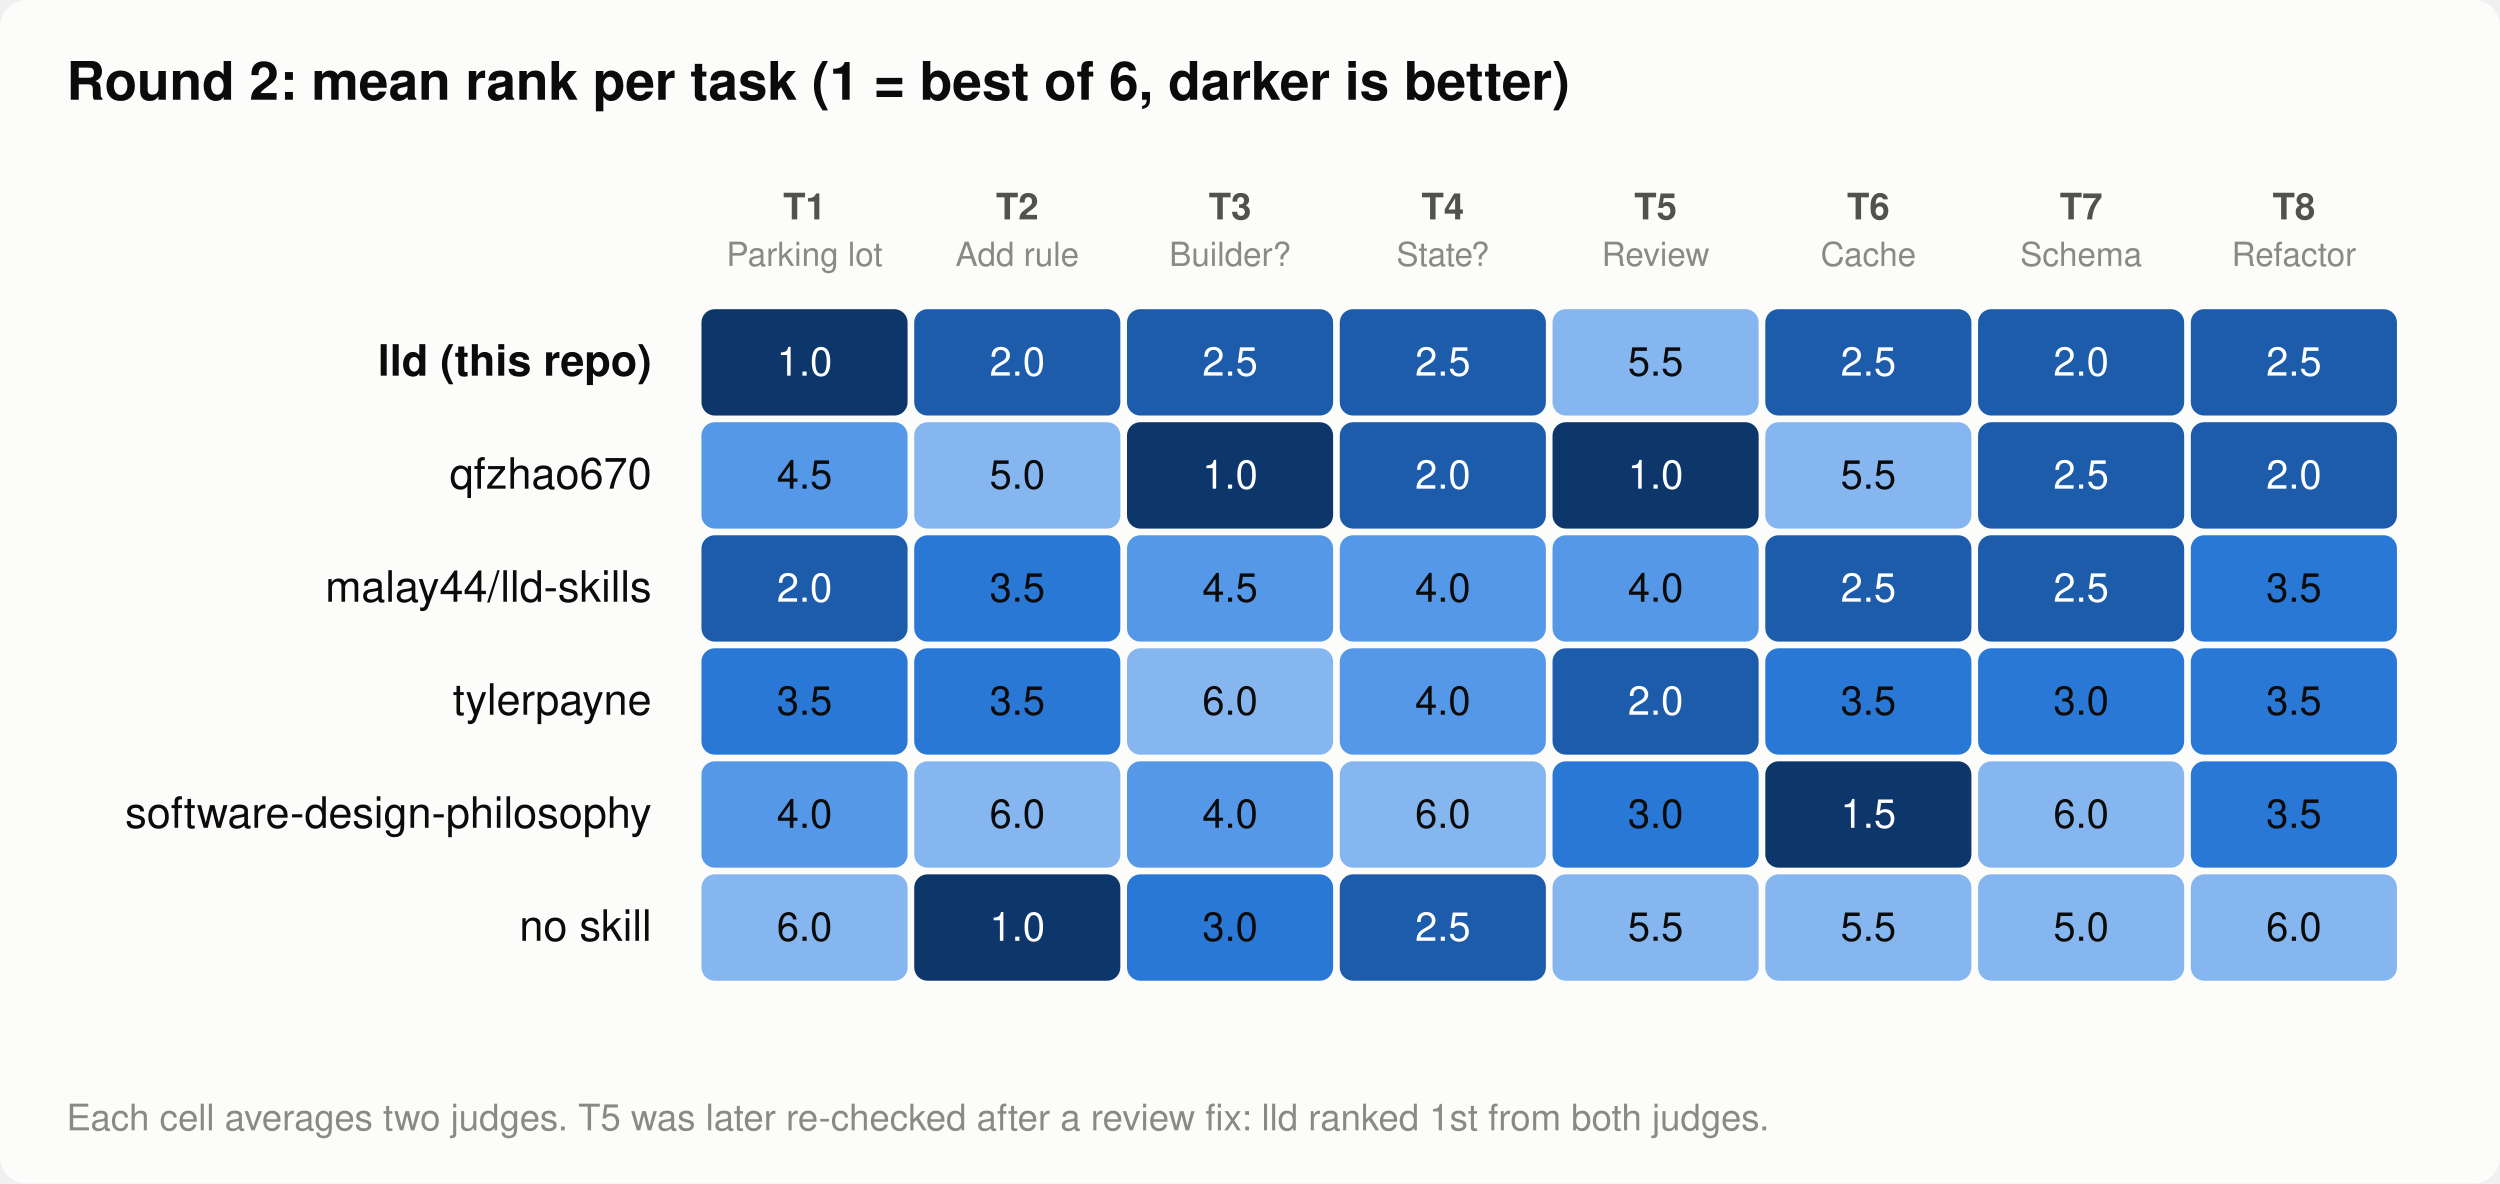
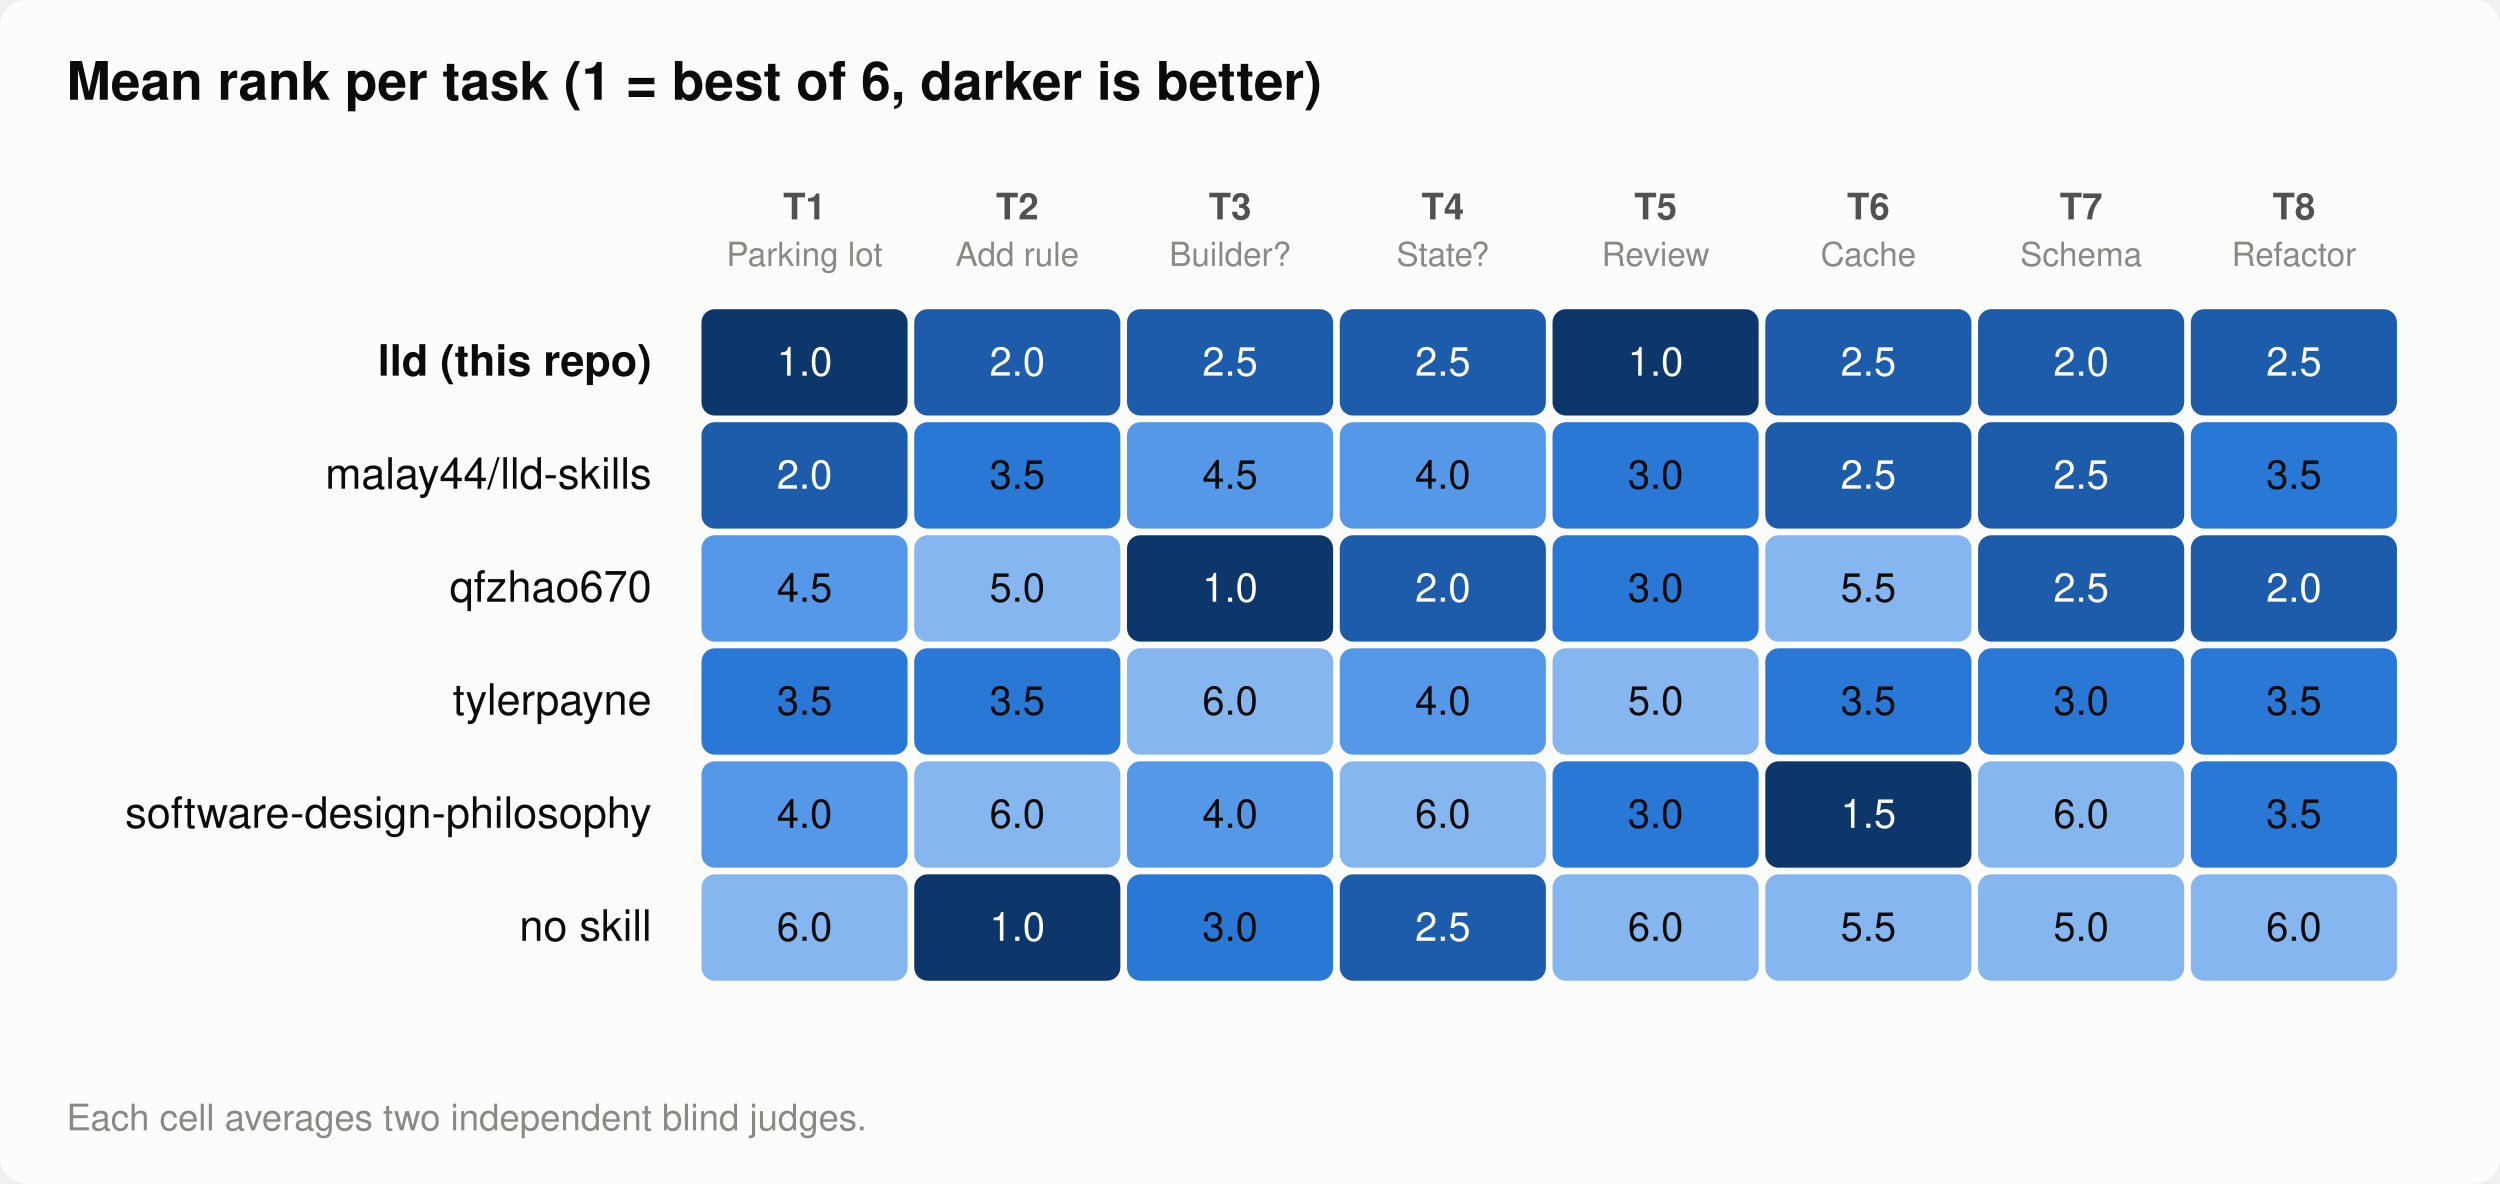
<svg xmlns="http://www.w3.org/2000/svg" width="752" height="356" viewBox="0 0 752 356" style="font-family:-apple-system,BlinkMacSystemFont,'Segoe UI',Helvetica,Arial,sans-serif">
  <rect width="752" height="356" rx="8" fill="#fcfcfb" />
-   <text x="20" y="30" font-size="16" font-weight="600" fill="#0b0b0b">Round 2: mean rank per task (1 = best of 6, darker is better)</text>
+   <text x="20" y="30" font-size="16" font-weight="600" fill="#0b0b0b">Mean rank per task (1 = best of 6, darker is better)</text>
  <text x="242.0" y="66" font-size="11" font-weight="600" text-anchor="middle" fill="#52514e">T1</text>
  <text x="242.0" y="80" font-size="10" text-anchor="middle" fill="#8a8984">Parking lot</text>
  <text x="306.0" y="66" font-size="11" font-weight="600" text-anchor="middle" fill="#52514e">T2</text>
  <text x="306.0" y="80" font-size="10" text-anchor="middle" fill="#8a8984">Add rule</text>
  <text x="370.0" y="66" font-size="11" font-weight="600" text-anchor="middle" fill="#52514e">T3</text>
  <text x="370.0" y="80" font-size="10" text-anchor="middle" fill="#8a8984">Builder?</text>
  <text x="434.0" y="66" font-size="11" font-weight="600" text-anchor="middle" fill="#52514e">T4</text>
  <text x="434.0" y="80" font-size="10" text-anchor="middle" fill="#8a8984">State?</text>
  <text x="498.0" y="66" font-size="11" font-weight="600" text-anchor="middle" fill="#52514e">T5</text>
  <text x="498.0" y="80" font-size="10" text-anchor="middle" fill="#8a8984">Review</text>
  <text x="562.0" y="66" font-size="11" font-weight="600" text-anchor="middle" fill="#52514e">T6</text>
  <text x="562.0" y="80" font-size="10" text-anchor="middle" fill="#8a8984">Cache</text>
  <text x="626.0" y="66" font-size="11" font-weight="600" text-anchor="middle" fill="#52514e">T7</text>
  <text x="626.0" y="80" font-size="10" text-anchor="middle" fill="#8a8984">Schema</text>
  <text x="690.0" y="66" font-size="11" font-weight="600" text-anchor="middle" fill="#52514e">T8</text>
  <text x="690.0" y="80" font-size="10" text-anchor="middle" fill="#8a8984">Refactor</text>
  <text x="196" y="113.0" font-size="13" text-anchor="end" fill="#0b0b0b" font-weight="700">lld (this repo)</text>
  <rect x="211.0" y="93.0" width="62" height="32" rx="4" fill="#0d366b" />
  <text x="242.0" y="113.0" font-size="12" text-anchor="middle" fill="#ffffff">1.0</text>
  <rect x="275.0" y="93.0" width="62" height="32" rx="4" fill="#1c5cab" />
  <text x="306.0" y="113.0" font-size="12" text-anchor="middle" fill="#ffffff">2.0</text>
  <rect x="339.0" y="93.0" width="62" height="32" rx="4" fill="#1c5cab" />
  <text x="370.0" y="113.0" font-size="12" text-anchor="middle" fill="#ffffff">2.5</text>
  <rect x="403.0" y="93.0" width="62" height="32" rx="4" fill="#1c5cab" />
  <text x="434.0" y="113.0" font-size="12" text-anchor="middle" fill="#ffffff">2.5</text>
-   <rect x="467.0" y="93.0" width="62" height="32" rx="4" fill="#86b6ef" />
-   <text x="498.0" y="113.0" font-size="12" text-anchor="middle" fill="#0b0b0b">5.5</text>
+   <rect x="467.0" y="93.0" width="62" height="32" rx="4" fill="#0d366b" />
+   <text x="498.0" y="113.0" font-size="12" text-anchor="middle" fill="#ffffff">1.0</text>
  <rect x="531.0" y="93.0" width="62" height="32" rx="4" fill="#1c5cab" />
  <text x="562.0" y="113.0" font-size="12" text-anchor="middle" fill="#ffffff">2.5</text>
  <rect x="595.0" y="93.0" width="62" height="32" rx="4" fill="#1c5cab" />
  <text x="626.0" y="113.0" font-size="12" text-anchor="middle" fill="#ffffff">2.0</text>
  <rect x="659.0" y="93.0" width="62" height="32" rx="4" fill="#1c5cab" />
  <text x="690.0" y="113.0" font-size="12" text-anchor="middle" fill="#ffffff">2.5</text>
-   <text x="196" y="147.0" font-size="13" text-anchor="end" fill="#0b0b0b">qfzhao670</text>
-   <rect x="211.0" y="127.0" width="62" height="32" rx="4" fill="#5598e7" />
-   <text x="242.0" y="147.0" font-size="12" text-anchor="middle" fill="#0b0b0b">4.5</text>
-   <rect x="275.0" y="127.0" width="62" height="32" rx="4" fill="#86b6ef" />
-   <text x="306.0" y="147.0" font-size="12" text-anchor="middle" fill="#0b0b0b">5.0</text>
-   <rect x="339.0" y="127.0" width="62" height="32" rx="4" fill="#0d366b" />
-   <text x="370.0" y="147.0" font-size="12" text-anchor="middle" fill="#ffffff">1.0</text>
-   <rect x="403.0" y="127.0" width="62" height="32" rx="4" fill="#1c5cab" />
-   <text x="434.0" y="147.0" font-size="12" text-anchor="middle" fill="#ffffff">2.0</text>
-   <rect x="467.0" y="127.0" width="62" height="32" rx="4" fill="#0d366b" />
-   <text x="498.0" y="147.0" font-size="12" text-anchor="middle" fill="#ffffff">1.0</text>
-   <rect x="531.0" y="127.0" width="62" height="32" rx="4" fill="#86b6ef" />
-   <text x="562.0" y="147.0" font-size="12" text-anchor="middle" fill="#0b0b0b">5.5</text>
+   <text x="196" y="147.0" font-size="13" text-anchor="end" fill="#0b0b0b">malay44/lld-skills</text>
+   <rect x="211.0" y="127.0" width="62" height="32" rx="4" fill="#1c5cab" />
+   <text x="242.0" y="147.0" font-size="12" text-anchor="middle" fill="#ffffff">2.0</text>
+   <rect x="275.0" y="127.0" width="62" height="32" rx="4" fill="#2a78d6" />
+   <text x="306.0" y="147.0" font-size="12" text-anchor="middle" fill="#0b0b0b">3.5</text>
+   <rect x="339.0" y="127.0" width="62" height="32" rx="4" fill="#5598e7" />
+   <text x="370.0" y="147.0" font-size="12" text-anchor="middle" fill="#0b0b0b">4.5</text>
+   <rect x="403.0" y="127.0" width="62" height="32" rx="4" fill="#5598e7" />
+   <text x="434.0" y="147.0" font-size="12" text-anchor="middle" fill="#0b0b0b">4.0</text>
+   <rect x="467.0" y="127.0" width="62" height="32" rx="4" fill="#2a78d6" />
+   <text x="498.0" y="147.0" font-size="12" text-anchor="middle" fill="#0b0b0b">3.0</text>
+   <rect x="531.0" y="127.0" width="62" height="32" rx="4" fill="#1c5cab" />
+   <text x="562.0" y="147.0" font-size="12" text-anchor="middle" fill="#ffffff">2.5</text>
  <rect x="595.0" y="127.0" width="62" height="32" rx="4" fill="#1c5cab" />
  <text x="626.0" y="147.0" font-size="12" text-anchor="middle" fill="#ffffff">2.5</text>
-   <rect x="659.0" y="127.0" width="62" height="32" rx="4" fill="#1c5cab" />
-   <text x="690.0" y="147.0" font-size="12" text-anchor="middle" fill="#ffffff">2.0</text>
-   <text x="196" y="181.0" font-size="13" text-anchor="end" fill="#0b0b0b">malay44/lld-skills</text>
-   <rect x="211.0" y="161.0" width="62" height="32" rx="4" fill="#1c5cab" />
-   <text x="242.0" y="181.0" font-size="12" text-anchor="middle" fill="#ffffff">2.0</text>
-   <rect x="275.0" y="161.0" width="62" height="32" rx="4" fill="#2a78d6" />
-   <text x="306.0" y="181.0" font-size="12" text-anchor="middle" fill="#0b0b0b">3.5</text>
-   <rect x="339.0" y="161.0" width="62" height="32" rx="4" fill="#5598e7" />
-   <text x="370.0" y="181.0" font-size="12" text-anchor="middle" fill="#0b0b0b">4.5</text>
-   <rect x="403.0" y="161.0" width="62" height="32" rx="4" fill="#5598e7" />
-   <text x="434.0" y="181.0" font-size="12" text-anchor="middle" fill="#0b0b0b">4.0</text>
-   <rect x="467.0" y="161.0" width="62" height="32" rx="4" fill="#5598e7" />
-   <text x="498.0" y="181.0" font-size="12" text-anchor="middle" fill="#0b0b0b">4.0</text>
-   <rect x="531.0" y="161.0" width="62" height="32" rx="4" fill="#1c5cab" />
-   <text x="562.0" y="181.0" font-size="12" text-anchor="middle" fill="#ffffff">2.5</text>
+   <rect x="659.0" y="127.0" width="62" height="32" rx="4" fill="#2a78d6" />
+   <text x="690.0" y="147.0" font-size="12" text-anchor="middle" fill="#0b0b0b">3.5</text>
+   <text x="196" y="181.0" font-size="13" text-anchor="end" fill="#0b0b0b">qfzhao670</text>
+   <rect x="211.0" y="161.0" width="62" height="32" rx="4" fill="#5598e7" />
+   <text x="242.0" y="181.0" font-size="12" text-anchor="middle" fill="#0b0b0b">4.5</text>
+   <rect x="275.0" y="161.0" width="62" height="32" rx="4" fill="#86b6ef" />
+   <text x="306.0" y="181.0" font-size="12" text-anchor="middle" fill="#0b0b0b">5.0</text>
+   <rect x="339.0" y="161.0" width="62" height="32" rx="4" fill="#0d366b" />
+   <text x="370.0" y="181.0" font-size="12" text-anchor="middle" fill="#ffffff">1.0</text>
+   <rect x="403.0" y="161.0" width="62" height="32" rx="4" fill="#1c5cab" />
+   <text x="434.0" y="181.0" font-size="12" text-anchor="middle" fill="#ffffff">2.0</text>
+   <rect x="467.0" y="161.0" width="62" height="32" rx="4" fill="#2a78d6" />
+   <text x="498.0" y="181.0" font-size="12" text-anchor="middle" fill="#0b0b0b">3.0</text>
+   <rect x="531.0" y="161.0" width="62" height="32" rx="4" fill="#86b6ef" />
+   <text x="562.0" y="181.0" font-size="12" text-anchor="middle" fill="#0b0b0b">5.5</text>
  <rect x="595.0" y="161.0" width="62" height="32" rx="4" fill="#1c5cab" />
  <text x="626.0" y="181.0" font-size="12" text-anchor="middle" fill="#ffffff">2.5</text>
-   <rect x="659.0" y="161.0" width="62" height="32" rx="4" fill="#2a78d6" />
-   <text x="690.0" y="181.0" font-size="12" text-anchor="middle" fill="#0b0b0b">3.5</text>
+   <rect x="659.0" y="161.0" width="62" height="32" rx="4" fill="#1c5cab" />
+   <text x="690.0" y="181.0" font-size="12" text-anchor="middle" fill="#ffffff">2.0</text>
  <text x="196" y="215.0" font-size="13" text-anchor="end" fill="#0b0b0b">tylerpayne</text>
  <rect x="211.0" y="195.0" width="62" height="32" rx="4" fill="#2a78d6" />
  <text x="242.0" y="215.0" font-size="12" text-anchor="middle" fill="#0b0b0b">3.5</text>
  <rect x="275.0" y="195.0" width="62" height="32" rx="4" fill="#2a78d6" />
  <text x="306.0" y="215.0" font-size="12" text-anchor="middle" fill="#0b0b0b">3.5</text>
  <rect x="339.0" y="195.0" width="62" height="32" rx="4" fill="#86b6ef" />
  <text x="370.0" y="215.0" font-size="12" text-anchor="middle" fill="#0b0b0b">6.0</text>
  <rect x="403.0" y="195.0" width="62" height="32" rx="4" fill="#5598e7" />
  <text x="434.0" y="215.0" font-size="12" text-anchor="middle" fill="#0b0b0b">4.0</text>
-   <rect x="467.0" y="195.0" width="62" height="32" rx="4" fill="#1c5cab" />
-   <text x="498.0" y="215.0" font-size="12" text-anchor="middle" fill="#ffffff">2.0</text>
+   <rect x="467.0" y="195.0" width="62" height="32" rx="4" fill="#86b6ef" />
+   <text x="498.0" y="215.0" font-size="12" text-anchor="middle" fill="#0b0b0b">5.0</text>
  <rect x="531.0" y="195.0" width="62" height="32" rx="4" fill="#2a78d6" />
  <text x="562.0" y="215.0" font-size="12" text-anchor="middle" fill="#0b0b0b">3.5</text>
  <rect x="595.0" y="195.0" width="62" height="32" rx="4" fill="#2a78d6" />
  <text x="626.0" y="215.0" font-size="12" text-anchor="middle" fill="#0b0b0b">3.0</text>
  <rect x="659.0" y="195.0" width="62" height="32" rx="4" fill="#2a78d6" />
  <text x="690.0" y="215.0" font-size="12" text-anchor="middle" fill="#0b0b0b">3.5</text>
  <text x="196" y="249.0" font-size="13" text-anchor="end" fill="#0b0b0b">software-design-philosophy</text>
  <rect x="211.0" y="229.0" width="62" height="32" rx="4" fill="#5598e7" />
  <text x="242.0" y="249.0" font-size="12" text-anchor="middle" fill="#0b0b0b">4.0</text>
  <rect x="275.0" y="229.0" width="62" height="32" rx="4" fill="#86b6ef" />
  <text x="306.0" y="249.0" font-size="12" text-anchor="middle" fill="#0b0b0b">6.0</text>
  <rect x="339.0" y="229.0" width="62" height="32" rx="4" fill="#5598e7" />
  <text x="370.0" y="249.0" font-size="12" text-anchor="middle" fill="#0b0b0b">4.0</text>
  <rect x="403.0" y="229.0" width="62" height="32" rx="4" fill="#86b6ef" />
  <text x="434.0" y="249.0" font-size="12" text-anchor="middle" fill="#0b0b0b">6.0</text>
  <rect x="467.0" y="229.0" width="62" height="32" rx="4" fill="#2a78d6" />
  <text x="498.0" y="249.0" font-size="12" text-anchor="middle" fill="#0b0b0b">3.0</text>
  <rect x="531.0" y="229.0" width="62" height="32" rx="4" fill="#0d366b" />
  <text x="562.0" y="249.0" font-size="12" text-anchor="middle" fill="#ffffff">1.5</text>
  <rect x="595.0" y="229.0" width="62" height="32" rx="4" fill="#86b6ef" />
  <text x="626.0" y="249.0" font-size="12" text-anchor="middle" fill="#0b0b0b">6.0</text>
  <rect x="659.0" y="229.0" width="62" height="32" rx="4" fill="#2a78d6" />
  <text x="690.0" y="249.0" font-size="12" text-anchor="middle" fill="#0b0b0b">3.5</text>
  <text x="196" y="283.0" font-size="13" text-anchor="end" fill="#0b0b0b">no skill</text>
  <rect x="211.0" y="263.0" width="62" height="32" rx="4" fill="#86b6ef" />
  <text x="242.0" y="283.0" font-size="12" text-anchor="middle" fill="#0b0b0b">6.0</text>
  <rect x="275.0" y="263.0" width="62" height="32" rx="4" fill="#0d366b" />
  <text x="306.0" y="283.0" font-size="12" text-anchor="middle" fill="#ffffff">1.0</text>
  <rect x="339.0" y="263.0" width="62" height="32" rx="4" fill="#2a78d6" />
  <text x="370.0" y="283.0" font-size="12" text-anchor="middle" fill="#0b0b0b">3.0</text>
  <rect x="403.0" y="263.0" width="62" height="32" rx="4" fill="#1c5cab" />
  <text x="434.0" y="283.0" font-size="12" text-anchor="middle" fill="#ffffff">2.5</text>
  <rect x="467.0" y="263.0" width="62" height="32" rx="4" fill="#86b6ef" />
-   <text x="498.0" y="283.0" font-size="12" text-anchor="middle" fill="#0b0b0b">5.5</text>
+   <text x="498.0" y="283.0" font-size="12" text-anchor="middle" fill="#0b0b0b">6.0</text>
  <rect x="531.0" y="263.0" width="62" height="32" rx="4" fill="#86b6ef" />
  <text x="562.0" y="283.0" font-size="12" text-anchor="middle" fill="#0b0b0b">5.5</text>
  <rect x="595.0" y="263.0" width="62" height="32" rx="4" fill="#86b6ef" />
  <text x="626.0" y="283.0" font-size="12" text-anchor="middle" fill="#0b0b0b">5.0</text>
  <rect x="659.0" y="263.0" width="62" height="32" rx="4" fill="#86b6ef" />
  <text x="690.0" y="283.0" font-size="12" text-anchor="middle" fill="#0b0b0b">6.0</text>
-   <text x="20" y="340" font-size="11" fill="#8a8984">Each cell averages two judges. T5 was later re-checked after a review fix: lld ranked 1st from both judges.</text>
+   <text x="20" y="340" font-size="11" fill="#8a8984">Each cell averages two independent blind judges.</text>
</svg>
